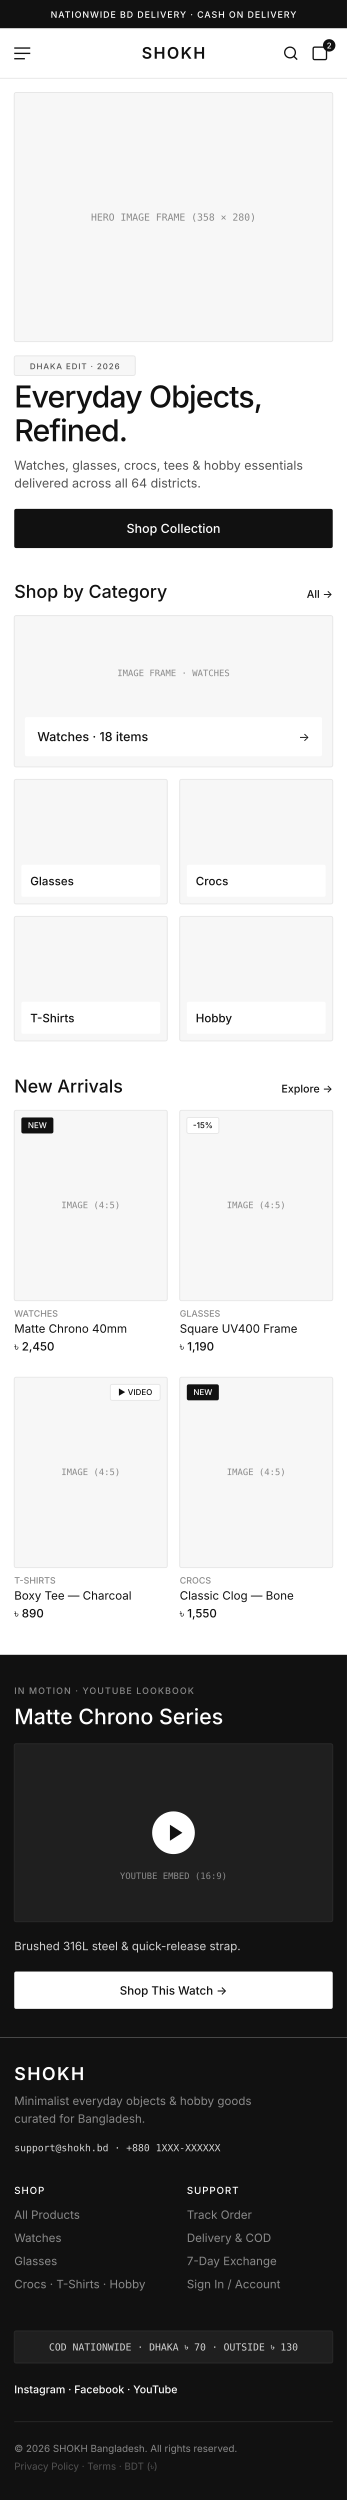
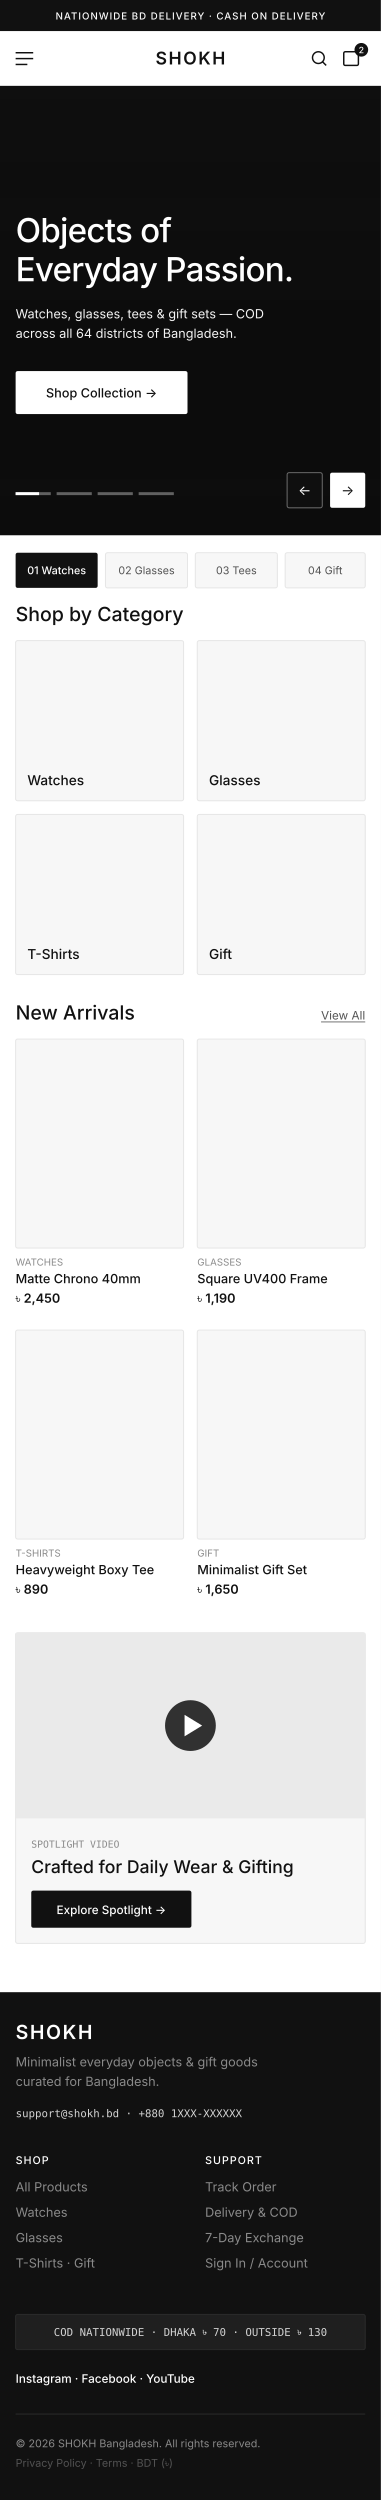
- <svg xmlns="http://www.w3.org/2000/svg" width="390" height="2810" viewBox="0 0 390 2810" fill="none">
-   <rect id="Landing-Mobile-BG" width="390" height="2810" fill="#FFFFFF" />
-   <g id="01-Mobile-Announcement">
+ <svg xmlns="http://www.w3.org/2000/svg" width="390" height="2560" viewBox="0 0 390 2560" fill="none">
+   <rect id="Landing-V2-Mobile-BG" width="390" height="2560" fill="#FFFFFF" />
+   <g id="01-Mobile-Navbar">
    <rect width="390" height="32" fill="#111111" />
    <text x="195" y="20" text-anchor="middle" fill="#FFFFFF" font-family="Inter, sans-serif" font-size="10" font-weight="500" letter-spacing="1">NATIONWIDE BD DELIVERY · CASH ON DELIVERY</text>
-   </g>
-   <g id="02-Mobile-Navbar">
    <rect y="32" width="390" height="56" fill="#FFFFFF" />
    <line x1="0" y1="88" x2="390" y2="88" stroke="#E5E5E5" />
    <line x1="16" y1="54" x2="34" y2="54" stroke="#111111" stroke-width="1.5" />
    <line x1="16" y1="60" x2="34" y2="60" stroke="#111111" stroke-width="1.5" />
    <line x1="16" y1="66" x2="28" y2="66" stroke="#111111" stroke-width="1.5" />
    <text x="195" y="66" text-anchor="middle" fill="#111111" font-family="Inter, sans-serif" font-size="18" font-weight="600" letter-spacing="1.6">SHOKH</text>
    <circle cx="326" cy="59" r="6" stroke="#111111" stroke-width="1.5" />
    <line x1="330" y1="63" x2="334" y2="67" stroke="#111111" stroke-width="1.5" />
    <rect x="352" y="53" width="15" height="14" rx="1.5" stroke="#111111" stroke-width="1.5" />
    <circle cx="370" cy="51" r="7" fill="#111111" />
    <text x="370" y="54.5" text-anchor="middle" fill="#FFFFFF" font-family="Inter, sans-serif" font-size="9" font-weight="500">2</text>
  </g>
-   <g id="03-Mobile-Hero">
-     <rect id="IMG-Mobile-Hero" x="16" y="104" width="358" height="280" rx="2" fill="#F7F7F7" stroke="#E5E5E5" />
-     <text x="195" y="248" text-anchor="middle" fill="#8A8A8A" font-family="JetBrains Mono, monospace" font-size="11">HERO IMAGE FRAME (358 × 280)</text>
-     <rect x="16" y="400" width="136" height="22" rx="2" fill="#F7F7F7" stroke="#E5E5E5" />
-     <text x="84" y="415" text-anchor="middle" fill="#525252" font-family="Inter, sans-serif" font-size="9" font-weight="500" letter-spacing="1">DHAKA EDIT · 2026</text>
-     <text x="16" y="458" fill="#111111" font-family="Inter, sans-serif" font-size="34" font-weight="500" letter-spacing="-1">Everyday Objects,</text>
-     <text x="16" y="496" fill="#111111" font-family="Inter, sans-serif" font-size="34" font-weight="500" letter-spacing="-1">Refined.</text>
-     <text x="16" y="528" fill="#525252" font-family="Inter, sans-serif" font-size="14">Watches, glasses, crocs, tees &amp; hobby essentials</text>
-     <text x="16" y="548" fill="#525252" font-family="Inter, sans-serif" font-size="14">delivered across all 64 districts.</text>
-     <rect x="16" y="572" width="358" height="44" rx="2" fill="#111111" />
-     <text x="195" y="599" text-anchor="middle" fill="#FFFFFF" font-family="Inter, sans-serif" font-size="14" font-weight="500">Shop Collection</text>
+   <g id="02-Mob-Hero-Slider" transform="translate(0, 88)">
+     <defs>
+       <linearGradient id="HeroScrimMobile" x1="0" y1="0" x2="0" y2="460" gradientUnits="userSpaceOnUse">
+         <stop offset="0%" stop-color="#0A0A0A" stop-opacity="0.68" />
+         <stop offset="50%" stop-color="#0A0A0A" stop-opacity="0.82" />
+         <stop offset="100%" stop-color="#0A0A0A" stop-opacity="0.86" />
+       </linearGradient>
+     </defs>
+     <rect id="IMG-Mob-Hero-Slide-1" width="390" height="460" fill="#181818" />
+     <rect id="Mob-Hero-Dark-Scrim" width="390" height="460" fill="url(#HeroScrimMobile)" />
+     <text x="16" y="160" fill="#FFFFFF" font-family="Inter, sans-serif" font-size="34" font-weight="500" letter-spacing="-0.8">Objects of</text>
+     <text x="16" y="200" fill="#FFFFFF" font-family="Inter, sans-serif" font-size="34" font-weight="500" letter-spacing="-0.8">Everyday Passion.</text>
+     <text x="16" y="238" fill="#F5F5F5" font-family="Inter, sans-serif" font-size="13">Watches, glasses, tees &amp; gift sets — COD</text>
+     <text x="16" y="258" fill="#F5F5F5" font-family="Inter, sans-serif" font-size="13">across all 64 districts of Bangladesh.</text>
+     <rect x="16" y="292" width="176" height="44" rx="2" fill="#FFFFFF" />
+     <text x="104" y="319" text-anchor="middle" fill="#111111" font-family="Inter, sans-serif" font-size="13" font-weight="500">Shop Collection →</text>
+     <rect x="16" y="416" width="36" height="3" fill="#FFFFFF" fill-opacity="0.35" />
+     <rect x="16" y="416" width="24" height="3" fill="#FFFFFF" />
+     <rect x="58" y="416" width="36" height="3" fill="#FFFFFF" fill-opacity="0.35" />
+     <rect x="100" y="416" width="36" height="3" fill="#FFFFFF" fill-opacity="0.35" />
+     <rect x="142" y="416" width="36" height="3" fill="#FFFFFF" fill-opacity="0.35" />
+     <rect x="294" y="396" width="36" height="36" rx="2" fill="#111111" fill-opacity="0.75" stroke="#FFFFFF" stroke-opacity="0.4" />
+     <text x="312" y="419" text-anchor="middle" fill="#FFFFFF" font-family="Inter, sans-serif" font-size="14">←</text>
+     <rect x="338" y="396" width="36" height="36" rx="2" fill="#FFFFFF" />
+     <text x="356" y="419" text-anchor="middle" fill="#111111" font-family="Inter, sans-serif" font-size="14">→</text>
  </g>
-   <g id="04-Mobile-Bento">
-     <text x="16" y="672" fill="#111111" font-family="Inter, sans-serif" font-size="20" font-weight="500">Shop by Category</text>
-     <text x="374" y="672" text-anchor="end" fill="#111111" font-family="Inter, sans-serif" font-size="12" font-weight="500">All →</text>
-     <rect id="IMG-Mobile-Cat-Watches" x="16" y="692" width="358" height="170" rx="2" fill="#F7F7F7" stroke="#E5E5E5" />
-     <text x="195" y="760" text-anchor="middle" fill="#8A8A8A" font-family="JetBrains Mono, monospace" font-size="10">IMAGE FRAME · WATCHES</text>
-     <rect x="28" y="806" width="334" height="44" rx="2" fill="#FFFFFF" />
-     <text x="42" y="833" fill="#111111" font-family="Inter, sans-serif" font-size="14" font-weight="500">Watches · 18 items</text>
-     <text x="348" y="833" text-anchor="end" fill="#111111" font-family="Inter, sans-serif" font-size="13">→</text>
-     <rect id="IMG-Mobile-Cat-Glasses" x="16" y="876" width="172" height="140" rx="2" fill="#F7F7F7" stroke="#E5E5E5" />
-     <rect x="24" y="972" width="156" height="36" rx="2" fill="#FFFFFF" />
-     <text x="34" y="995" fill="#111111" font-family="Inter, sans-serif" font-size="13" font-weight="500">Glasses</text>
-     <rect id="IMG-Mobile-Cat-Crocs" x="202" y="876" width="172" height="140" rx="2" fill="#F7F7F7" stroke="#E5E5E5" />
-     <rect x="210" y="972" width="156" height="36" rx="2" fill="#FFFFFF" />
-     <text x="220" y="995" fill="#111111" font-family="Inter, sans-serif" font-size="13" font-weight="500">Crocs</text>
-     <rect id="IMG-Mobile-Cat-TShirts" x="16" y="1030" width="172" height="140" rx="2" fill="#F7F7F7" stroke="#E5E5E5" />
-     <rect x="24" y="1126" width="156" height="36" rx="2" fill="#FFFFFF" />
-     <text x="34" y="1149" fill="#111111" font-family="Inter, sans-serif" font-size="13" font-weight="500">T-Shirts</text>
-     <rect id="IMG-Mobile-Cat-Hobby" x="202" y="1030" width="172" height="140" rx="2" fill="#F7F7F7" stroke="#E5E5E5" />
-     <rect x="210" y="1126" width="156" height="36" rx="2" fill="#FFFFFF" />
-     <text x="220" y="1149" fill="#111111" font-family="Inter, sans-serif" font-size="13" font-weight="500">Hobby</text>
+   <g id="03-Mob-Slide-Strip" transform="translate(16, 566)">
+     <rect width="84" height="36" rx="2" fill="#111111" />
+     <text x="42" y="22" text-anchor="middle" fill="#FFFFFF" font-family="Inter, sans-serif" font-size="11" font-weight="500">01 Watches</text>
+     <rect x="92" width="84" height="36" rx="2" fill="#F7F7F7" stroke="#E5E5E5" />
+     <text x="134" y="22" text-anchor="middle" fill="#525252" font-family="Inter, sans-serif" font-size="11">02 Glasses</text>
+     <rect x="184" width="84" height="36" rx="2" fill="#F7F7F7" stroke="#E5E5E5" />
+     <text x="226" y="22" text-anchor="middle" fill="#525252" font-family="Inter, sans-serif" font-size="11">03 Tees</text>
+     <rect x="276" width="82" height="36" rx="2" fill="#F7F7F7" stroke="#E5E5E5" />
+     <text x="317" y="22" text-anchor="middle" fill="#525252" font-family="Inter, sans-serif" font-size="11">04 Gift</text>
  </g>
-   <g id="05-Mobile-New-Arrivals">
-     <text x="16" y="1228" fill="#111111" font-family="Inter, sans-serif" font-size="20" font-weight="500">New Arrivals</text>
-     <text x="374" y="1228" text-anchor="end" fill="#111111" font-family="Inter, sans-serif" font-size="12" font-weight="500">Explore →</text>
-     <rect id="IMG-Mobile-Prod-1" x="16" y="1248" width="172" height="214" rx="2" fill="#F7F7F7" stroke="#E5E5E5" />
-     <text x="102" y="1358" text-anchor="middle" fill="#8A8A8A" font-family="JetBrains Mono, monospace" font-size="10">IMAGE (4:5)</text>
-     <rect x="24" y="1256" width="36" height="18" rx="2" fill="#111111" />
-     <text x="42" y="1268" text-anchor="middle" fill="#FFFFFF" font-family="Inter, sans-serif" font-size="9" font-weight="500">NEW</text>
-     <text x="16" y="1480" fill="#8A8A8A" font-family="Inter, sans-serif" font-size="10" font-weight="500">WATCHES</text>
-     <text x="16" y="1498" fill="#111111" font-family="Inter, sans-serif" font-size="13">Matte Chrono 40mm</text>
-     <text x="16" y="1518" fill="#111111" font-family="Inter, sans-serif" font-size="13" font-weight="500">৳ 2,450</text>
-     <rect id="IMG-Mobile-Prod-2" x="202" y="1248" width="172" height="214" rx="2" fill="#F7F7F7" stroke="#E5E5E5" />
-     <text x="288" y="1358" text-anchor="middle" fill="#8A8A8A" font-family="JetBrains Mono, monospace" font-size="10">IMAGE (4:5)</text>
-     <rect x="210" y="1256" width="36" height="18" rx="2" fill="#FFFFFF" stroke="#E5E5E5" />
-     <text x="228" y="1268" text-anchor="middle" fill="#111111" font-family="Inter, sans-serif" font-size="9" font-weight="500">-15%</text>
-     <text x="202" y="1480" fill="#8A8A8A" font-family="Inter, sans-serif" font-size="10" font-weight="500">GLASSES</text>
-     <text x="202" y="1498" fill="#111111" font-family="Inter, sans-serif" font-size="13">Square UV400 Frame</text>
-     <text x="202" y="1518" fill="#111111" font-family="Inter, sans-serif" font-size="13" font-weight="500">৳ 1,190</text>
-     <rect id="IMG-Mobile-Prod-3" x="16" y="1548" width="172" height="214" rx="2" fill="#F7F7F7" stroke="#E5E5E5" />
-     <text x="102" y="1658" text-anchor="middle" fill="#8A8A8A" font-family="JetBrains Mono, monospace" font-size="10">IMAGE (4:5)</text>
-     <rect x="124" y="1556" width="56" height="18" rx="2" fill="#FFFFFF" stroke="#E5E5E5" />
-     <text x="152" y="1568" text-anchor="middle" fill="#111111" font-family="Inter, sans-serif" font-size="9" font-weight="500">▶ VIDEO</text>
-     <text x="16" y="1780" fill="#8A8A8A" font-family="Inter, sans-serif" font-size="10" font-weight="500">T-SHIRTS</text>
-     <text x="16" y="1798" fill="#111111" font-family="Inter, sans-serif" font-size="13">Boxy Tee — Charcoal</text>
-     <text x="16" y="1818" fill="#111111" font-family="Inter, sans-serif" font-size="13" font-weight="500">৳ 890</text>
-     <rect id="IMG-Mobile-Prod-4" x="202" y="1548" width="172" height="214" rx="2" fill="#F7F7F7" stroke="#E5E5E5" />
-     <text x="288" y="1658" text-anchor="middle" fill="#8A8A8A" font-family="JetBrains Mono, monospace" font-size="10">IMAGE (4:5)</text>
-     <rect x="210" y="1556" width="36" height="18" rx="2" fill="#111111" />
-     <text x="228" y="1568" text-anchor="middle" fill="#FFFFFF" font-family="Inter, sans-serif" font-size="9" font-weight="500">NEW</text>
-     <text x="202" y="1780" fill="#8A8A8A" font-family="Inter, sans-serif" font-size="10" font-weight="500">CROCS</text>
-     <text x="202" y="1798" fill="#111111" font-family="Inter, sans-serif" font-size="13">Classic Clog — Bone</text>
-     <text x="202" y="1818" fill="#111111" font-family="Inter, sans-serif" font-size="13" font-weight="500">৳ 1,550</text>
+   <g id="04-Mob-Categories" transform="translate(16, 636)">
+     <text y="0" fill="#111111" font-family="Inter, sans-serif" font-size="20" font-weight="500">Shop by Category</text>
+     <rect id="IMG-Mob-Cat-1" y="20" width="172" height="164" rx="2" fill="#F7F7F7" stroke="#E5E5E5" />
+     <text x="12" y="168" fill="#111111" font-family="Inter, sans-serif" font-size="14" font-weight="500">Watches</text>
+     <rect id="IMG-Mob-Cat-2" x="186" y="20" width="172" height="164" rx="2" fill="#F7F7F7" stroke="#E5E5E5" />
+     <text x="198" y="168" fill="#111111" font-family="Inter, sans-serif" font-size="14" font-weight="500">Glasses</text>
+     <rect id="IMG-Mob-Cat-3" y="198" width="172" height="164" rx="2" fill="#F7F7F7" stroke="#E5E5E5" />
+     <text x="12" y="346" fill="#111111" font-family="Inter, sans-serif" font-size="14" font-weight="500">T-Shirts</text>
+     <rect id="IMG-Mob-Cat-4" x="186" y="198" width="172" height="164" rx="2" fill="#F7F7F7" stroke="#E5E5E5" />
+     <text x="198" y="346" fill="#111111" font-family="Inter, sans-serif" font-size="14" font-weight="500">Gift</text>
  </g>
-   <g id="06-Mobile-Video-Spotlight">
-     <rect y="1860" width="390" height="430" fill="#111111" />
-     <text x="16" y="1904" fill="#8A8A8A" font-family="Inter, sans-serif" font-size="10" font-weight="500" letter-spacing="1.2">IN MOTION · YOUTUBE LOOKBOOK</text>
-     <text x="16" y="1938" fill="#FFFFFF" font-family="Inter, sans-serif" font-size="24" font-weight="500">Matte Chrono Series</text>
-     <rect id="IMG-Mobile-Video" x="16" y="1960" width="358" height="200" rx="2" fill="#1F1F1F" stroke="#2A2A2A" />
-     <circle cx="195" cy="2060" r="24" fill="#FFFFFF" />
-     <polygon points="191,2051 205,2060 191,2069" fill="#111111" />
-     <text x="195" y="2112" text-anchor="middle" fill="#8A8A8A" font-family="JetBrains Mono, monospace" font-size="10">YOUTUBE EMBED (16:9)</text>
-     <text x="16" y="2192" fill="#D4D4D4" font-family="Inter, sans-serif" font-size="13">Brushed 316L steel &amp; quick-release strap.</text>
-     <rect x="16" y="2216" width="358" height="42" rx="2" fill="#FFFFFF" />
-     <text x="195" y="2242" text-anchor="middle" fill="#111111" font-family="Inter, sans-serif" font-size="13" font-weight="500">Shop This Watch →</text>
+   <g id="05-Mob-New-Arrivals" transform="translate(16, 1044)">
+     <text y="0" fill="#111111" font-family="Inter, sans-serif" font-size="20" font-weight="500">New Arrivals</text>
+     <text x="358" y="0" text-anchor="end" fill="#525252" font-family="Inter, sans-serif" font-size="12" text-decoration="underline">View All</text>
+     <rect id="IMG-Mob-P1" y="20" width="172" height="214" rx="2" fill="#F7F7F7" stroke="#E5E5E5" />
+     <text y="252" fill="#8A8A8A" font-family="Inter, sans-serif" font-size="10">WATCHES</text>
+     <text y="270" fill="#111111" font-family="Inter, sans-serif" font-size="13" font-weight="500">Matte Chrono 40mm</text>
+     <text y="290" fill="#111111" font-family="Inter, sans-serif" font-size="13" font-weight="600">৳ 2,450</text>
+     <rect id="IMG-Mob-P2" x="186" y="20" width="172" height="214" rx="2" fill="#F7F7F7" stroke="#E5E5E5" />
+     <text x="186" y="252" fill="#8A8A8A" font-family="Inter, sans-serif" font-size="10">GLASSES</text>
+     <text x="186" y="270" fill="#111111" font-family="Inter, sans-serif" font-size="13" font-weight="500">Square UV400 Frame</text>
+     <text x="186" y="290" fill="#111111" font-family="Inter, sans-serif" font-size="13" font-weight="600">৳ 1,190</text>
+     <rect id="IMG-Mob-P3" y="318" width="172" height="214" rx="2" fill="#F7F7F7" stroke="#E5E5E5" />
+     <text y="550" fill="#8A8A8A" font-family="Inter, sans-serif" font-size="10">T-SHIRTS</text>
+     <text y="568" fill="#111111" font-family="Inter, sans-serif" font-size="13" font-weight="500">Heavyweight Boxy Tee</text>
+     <text y="588" fill="#111111" font-family="Inter, sans-serif" font-size="13" font-weight="600">৳ 890</text>
+     <rect id="IMG-Mob-P4" x="186" y="318" width="172" height="214" rx="2" fill="#F7F7F7" stroke="#E5E5E5" />
+     <text x="186" y="550" fill="#8A8A8A" font-family="Inter, sans-serif" font-size="10">GIFT</text>
+     <text x="186" y="568" fill="#111111" font-family="Inter, sans-serif" font-size="13" font-weight="500">Minimalist Gift Set</text>
+     <text x="186" y="588" fill="#111111" font-family="Inter, sans-serif" font-size="13" font-weight="600">৳ 1,650</text>
  </g>
-   <g id="07-Mobile-Footer" transform="translate(0, 2290)">
+   <g id="06-Mob-Spotlight" transform="translate(16, 1672)">
+     <rect width="358" height="318" rx="2" fill="#F7F7F7" stroke="#E5E5E5" />
+     <rect id="IMG-Mob-Spotlight" width="358" height="190" fill="#EAEAEA" />
+     <circle cx="179" cy="95" r="26" fill="#111111" fill-opacity="0.85" />
+     <polygon points="173,84 191,95 173,106" fill="#FFFFFF" />
+     <text x="16" y="220" fill="#8A8A8A" font-family="JetBrains Mono, monospace" font-size="10">SPOTLIGHT VIDEO</text>
+     <text x="16" y="246" fill="#111111" font-family="Inter, sans-serif" font-size="18" font-weight="500">Crafted for Daily Wear &amp; Gifting</text>
+     <rect x="16" y="264" width="164" height="38" rx="2" fill="#111111" />
+     <text x="98" y="288" text-anchor="middle" fill="#FFFFFF" font-family="Inter, sans-serif" font-size="12" font-weight="500">Explore Spotlight →</text>
+   </g>
+   <g id="07-Mobile-Footer" transform="translate(0, 2040)">
    <rect width="390" height="520" fill="#111111" />
    <text x="16" y="48" fill="#FFFFFF" font-family="Inter, sans-serif" font-size="20" font-weight="600" letter-spacing="1.6">SHOKH</text>
-     <text x="16" y="76" fill="#8A8A8A" font-family="Inter, sans-serif" font-size="13">Minimalist everyday objects &amp; hobby goods</text>
+     <text x="16" y="76" fill="#8A8A8A" font-family="Inter, sans-serif" font-size="13">Minimalist everyday objects &amp; gift goods</text>
    <text x="16" y="96" fill="#8A8A8A" font-family="Inter, sans-serif" font-size="13">curated for Bangladesh.</text>
    <text x="16" y="128" fill="#D4D4D4" font-family="JetBrains Mono, monospace" font-size="11">support@shokh.bd · +880 1XXX-XXXXXX</text>
    <text x="16" y="176" fill="#FFFFFF" font-family="Inter, sans-serif" font-size="11" font-weight="500" letter-spacing="1">SHOP</text>
    <text x="16" y="204" fill="#8A8A8A" font-family="Inter, sans-serif" font-size="13">All Products</text>
    <text x="16" y="230" fill="#8A8A8A" font-family="Inter, sans-serif" font-size="13">Watches</text>
    <text x="16" y="256" fill="#8A8A8A" font-family="Inter, sans-serif" font-size="13">Glasses</text>
-     <text x="16" y="282" fill="#8A8A8A" font-family="Inter, sans-serif" font-size="13">Crocs · T-Shirts · Hobby</text>
+     <text x="16" y="282" fill="#8A8A8A" font-family="Inter, sans-serif" font-size="13">T-Shirts · Gift</text>
    <text x="210" y="176" fill="#FFFFFF" font-family="Inter, sans-serif" font-size="11" font-weight="500" letter-spacing="1">SUPPORT</text>
    <text x="210" y="204" fill="#8A8A8A" font-family="Inter, sans-serif" font-size="13">Track Order</text>
    <text x="210" y="230" fill="#8A8A8A" font-family="Inter, sans-serif" font-size="13">Delivery &amp; COD</text>
    <text x="210" y="256" fill="#8A8A8A" font-family="Inter, sans-serif" font-size="13">7-Day Exchange</text>
    <text x="210" y="282" fill="#8A8A8A" font-family="Inter, sans-serif" font-size="13">Sign In / Account</text>
    <rect x="16" y="330" width="358" height="36" rx="2" fill="#1F1F1F" stroke="#2A2A2A" />
    <text x="195" y="352" text-anchor="middle" fill="#D4D4D4" font-family="JetBrains Mono, monospace" font-size="11">COD NATIONWIDE · DHAKA ৳ 70 · OUTSIDE ৳ 130</text>
    <text x="16" y="400" fill="#FFFFFF" font-family="Inter, sans-serif" font-size="12" font-weight="500">Instagram  ·  Facebook  ·  YouTube</text>
    <line x1="16" y1="432" x2="374" y2="432" stroke="#2A2A2A" />
    <text x="16" y="466" fill="#8A8A8A" font-family="Inter, sans-serif" font-size="11">© 2026 SHOKH Bangladesh. All rights reserved.</text>
    <text x="16" y="486" fill="#525252" font-family="Inter, sans-serif" font-size="11">Privacy Policy · Terms · BDT (৳)</text>
  </g>
</svg>
